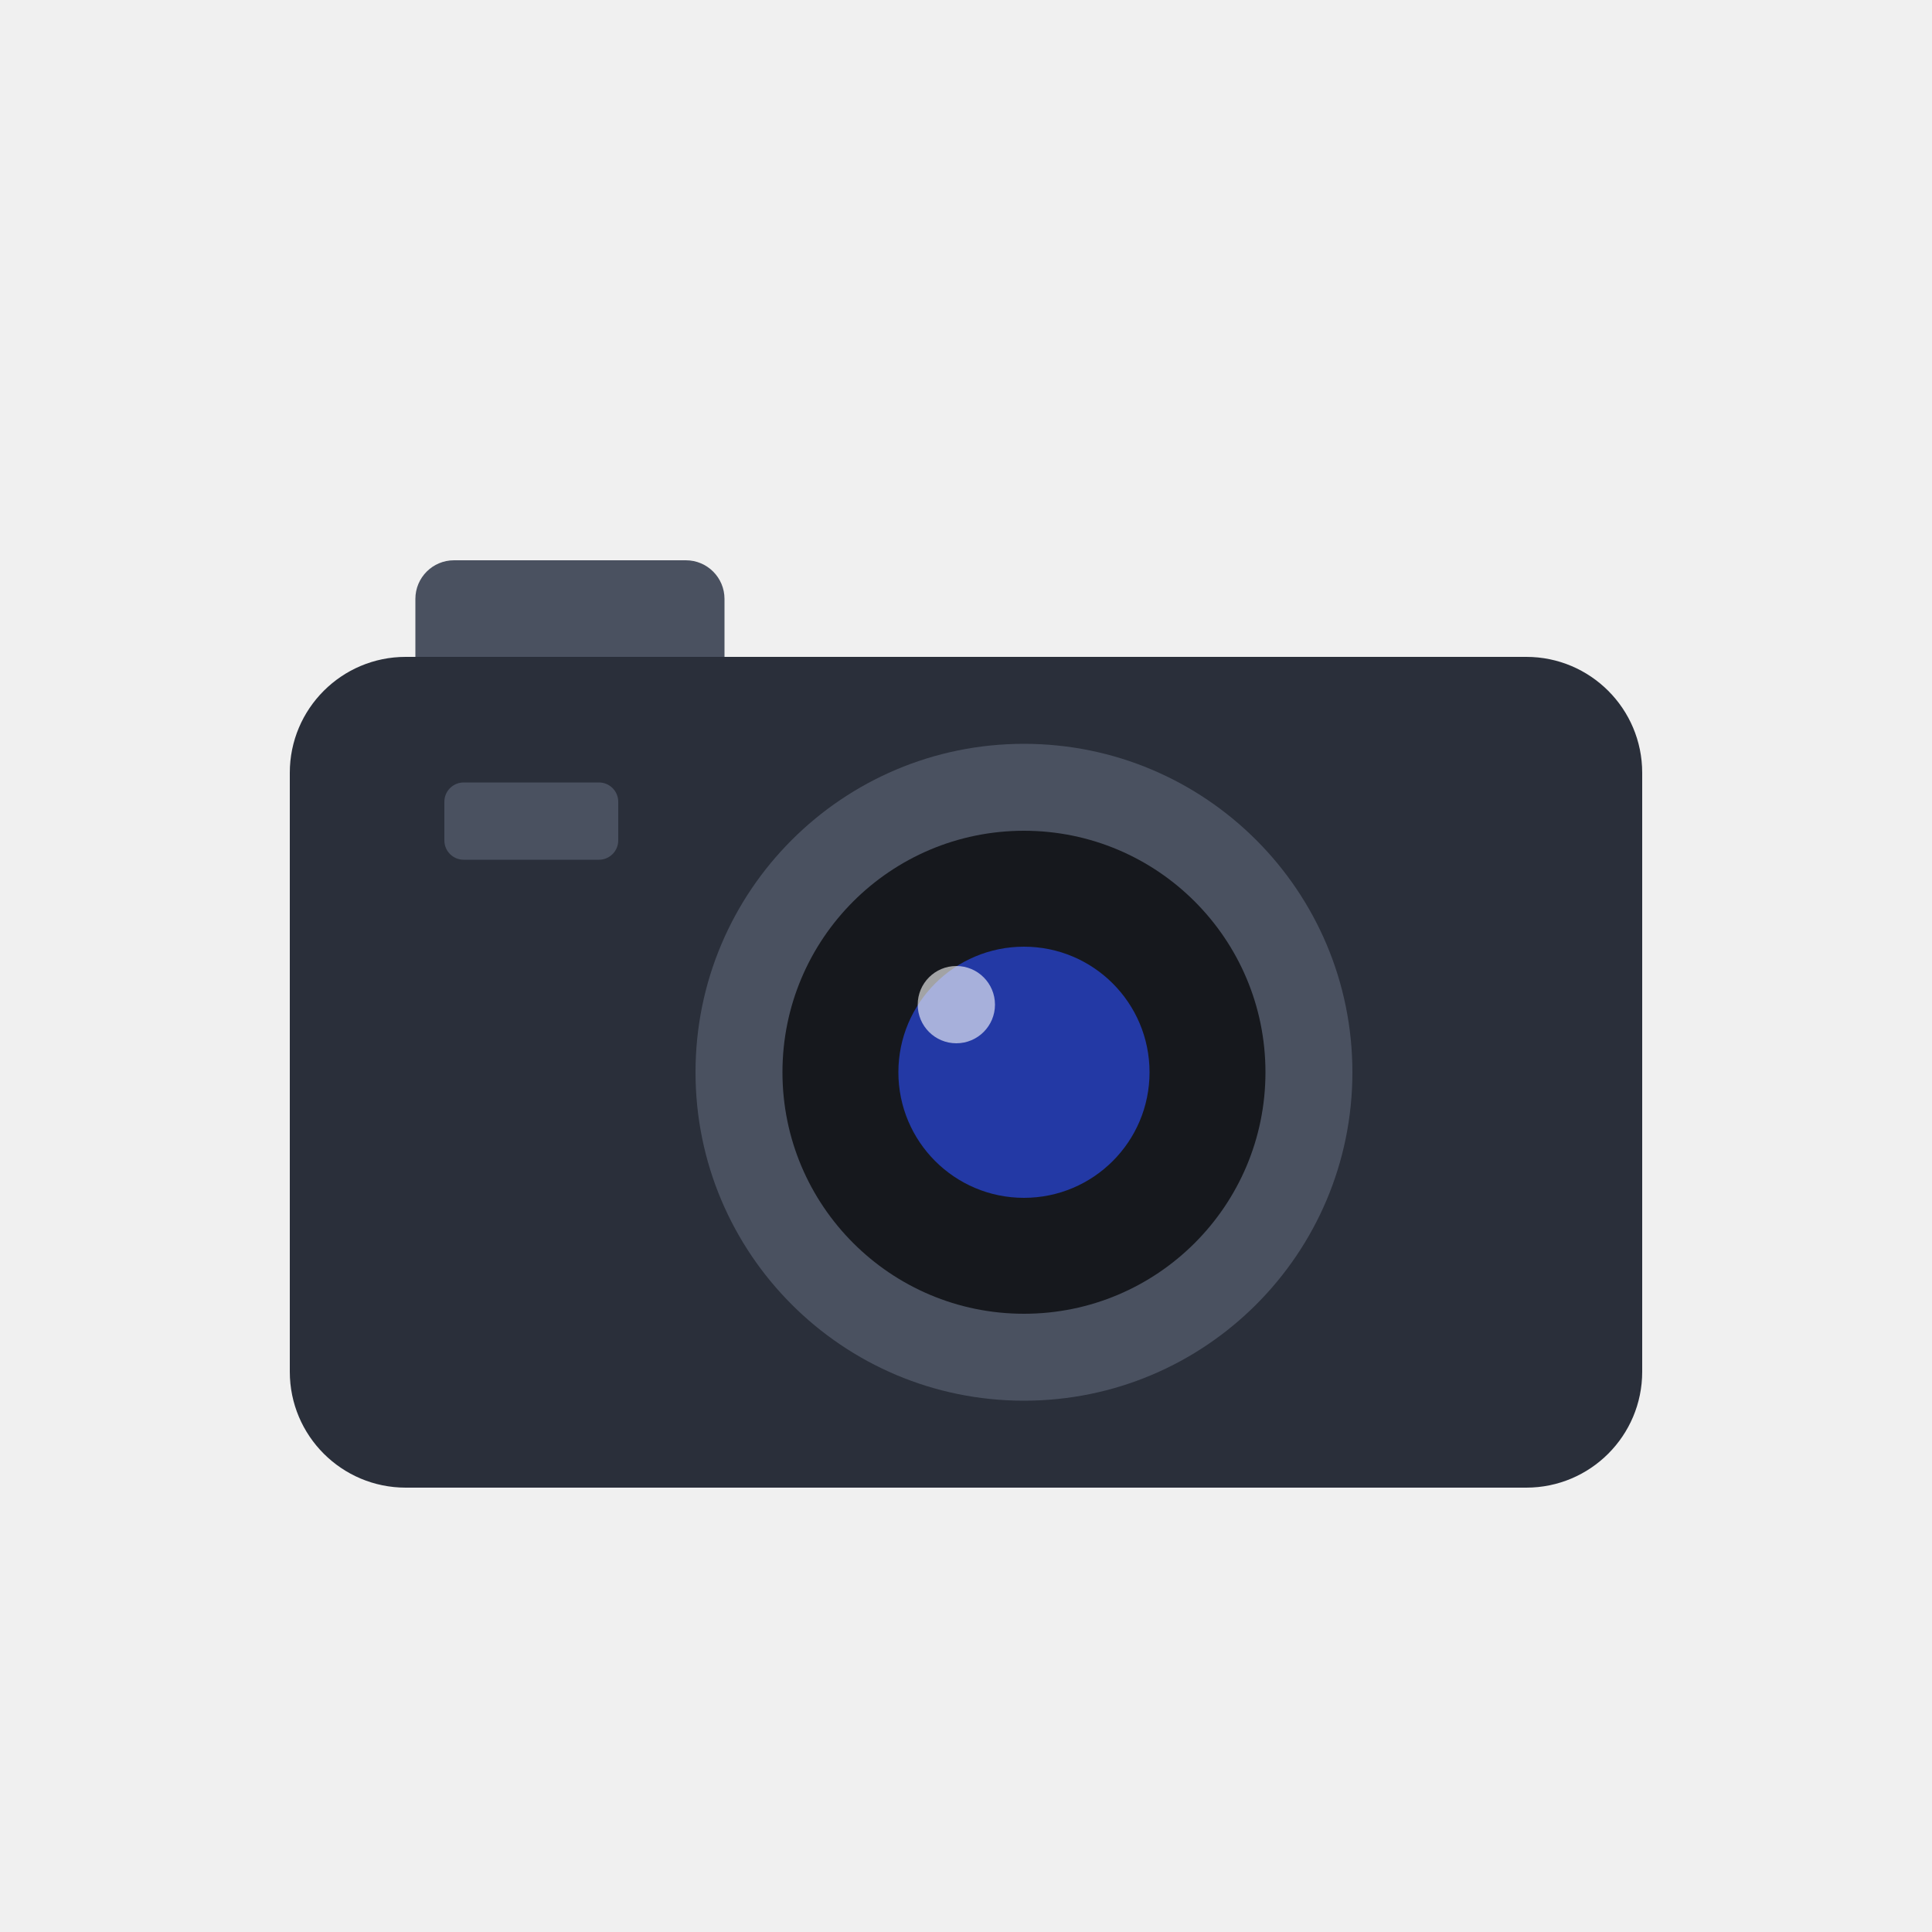
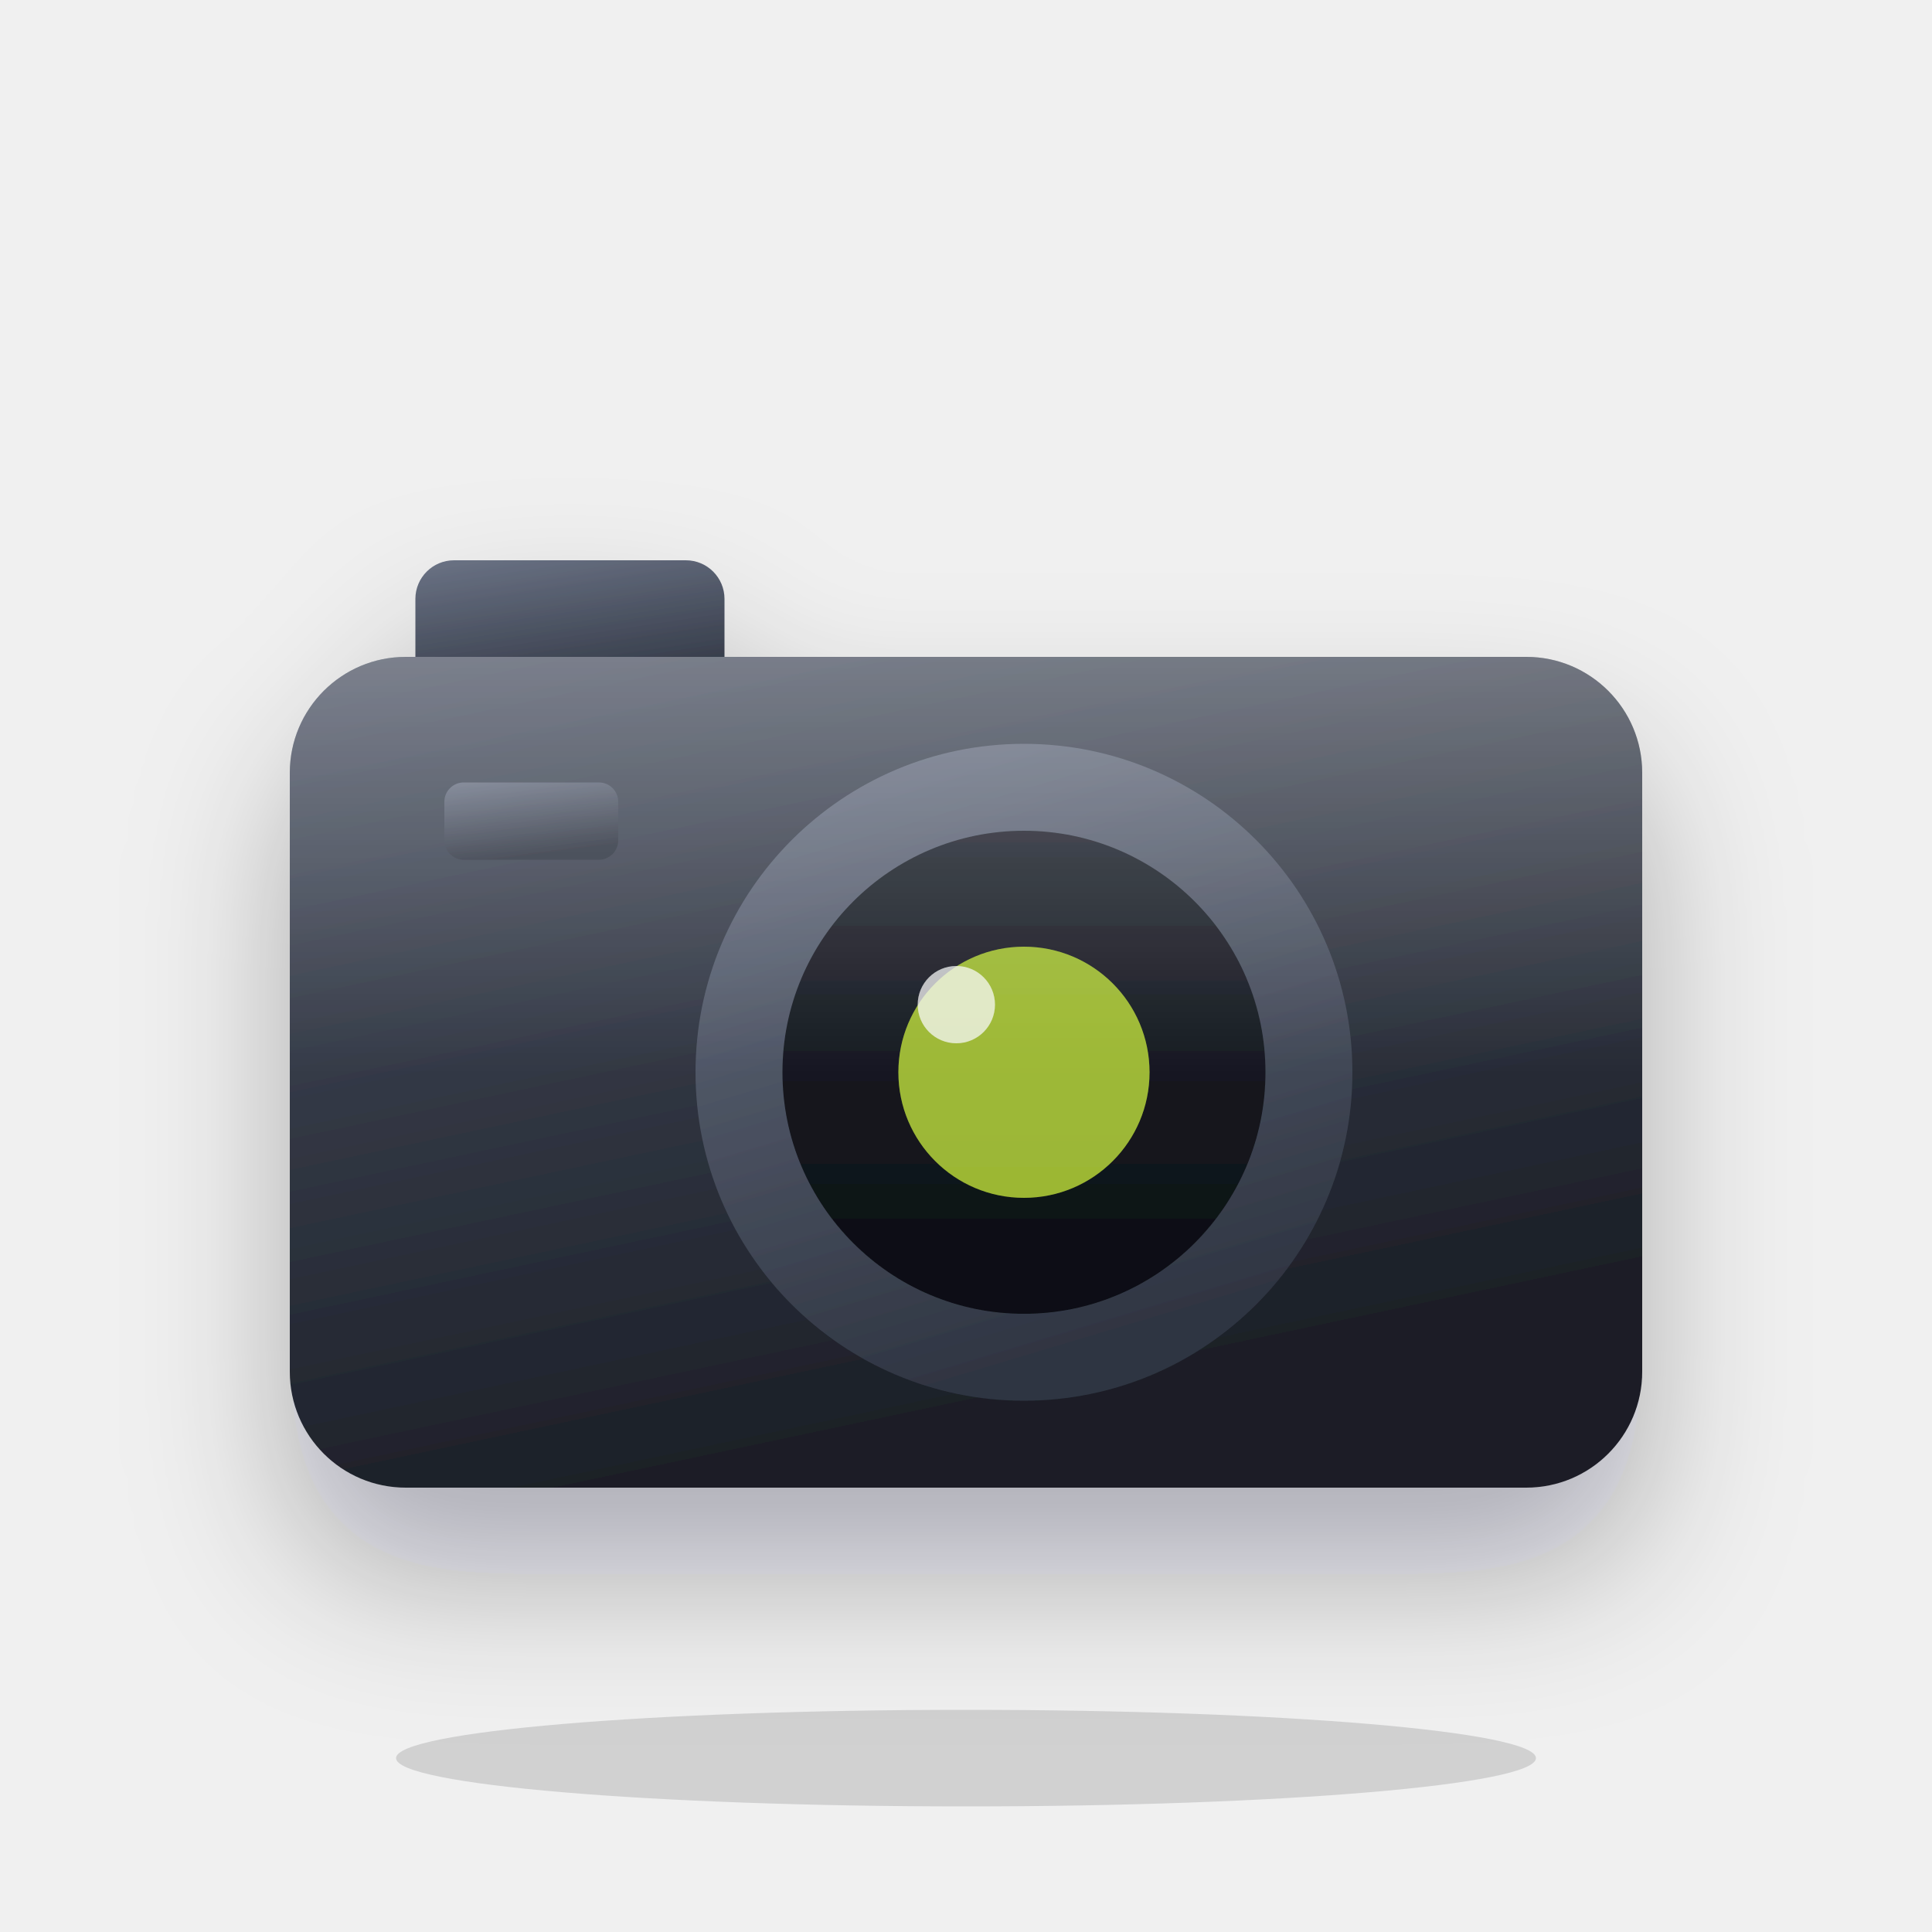
<svg xmlns="http://www.w3.org/2000/svg" viewBox="0 0 400 400" width="400" height="400" role="img">
-   <rect x="86" y="116" width="64" height="32" rx="8" fill="#4A5160" />
-   <rect x="60" y="136" width="280" height="172" rx="24" fill="#2A2F3A" />
-   <circle cx="212" cy="222" r="68" fill="#4A5160" />
-   <circle cx="212" cy="222" r="50" fill="#16181D" />
-   <circle cx="212" cy="222" r="26" fill="#2B4EFF" opacity=".6" />
-   <circle cx="198" cy="208" r="8" fill="#fff" opacity=".6" />
-   <rect x="92" y="162" width="36" height="16" rx="4" fill="#4A5160" />
+   <defs>
+     <linearGradient id="gb" x1="0" y1="0" x2="0.35" y2="1">
+       <stop offset="0" stop-color="#4A5263" />
+       <stop offset="1" stop-color="#1A1D25" />
+     </linearGradient>
+     <linearGradient id="gm" x1="0" y1="0" x2="0.3" y2="1">
+       <stop offset="0" stop-color="#6B7385" />
+       <stop offset="1" stop-color="#2F3542" />
+     </linearGradient>
+     <linearGradient id="gd" x1="0" y1="0" x2="0" y2="1">
+       <stop offset="0" stop-color="#20242E" />
+       <stop offset="1" stop-color="#0B0D12" />
+     </linearGradient>
+     <linearGradient id="gs" x1="0" y1="0" x2="1" y2="1">
+       <stop offset="0" stop-color="#232937" />
+       <stop offset="1" stop-color="#0E1117" />
+     </linearGradient>
+     <linearGradient id="gl" x1="0" y1="0" x2="0" y2="1">
+       <stop offset="0" stop-color="#fff" stop-opacity=".55" />
+       <stop offset=".5" stop-color="#fff" stop-opacity="0" />
+     </linearGradient>
+     <filter id="sh" x="-30%" y="-30%" width="160%" height="170%">
+       <feDropShadow dx="0" dy="18" stdDeviation="16" flood-color="#0B0D12" flood-opacity=".28" />
+     </filter>
+   </defs>
+   <ellipse cx="200" cy="364" rx="118" ry="10" fill="#0B0D12" opacity=".14" />
+   <g filter="url(#sh)">
+     <rect x="86" y="116" width="64" height="32" rx="8" fill="url(#gm)" />
+     <rect x="60" y="136" width="280" height="172" rx="24" fill="url(#gb)" />
+     <circle cx="212" cy="222" r="68" fill="url(#gm)" />
+     <circle cx="212" cy="222" r="50" fill="url(#gd)" />
+     <circle cx="212" cy="222" r="26" fill="#C6F432" opacity=".6" />
+     <circle cx="198" cy="208" r="8" fill="#fff" opacity=".6" />
+     <rect x="92" y="162" width="36" height="16" rx="4" fill="url(#gm)" />
+   </g>
+   <g opacity=".5" style="mix-blend-mode:screen">
+     <rect x="86" y="116" width="64" height="32" rx="8" fill="none" />
+     <rect x="60" y="136" width="280" height="172" rx="24" fill="url(#gl)" />
+     <circle cx="212" cy="222" r="68" fill="none" />
+     <circle cx="212" cy="222" r="50" fill="none" />
+     <circle cx="212" cy="222" r="26" fill="#C6F432" opacity=".6" />
+     <circle cx="198" cy="208" r="8" fill="#fff" opacity=".6" />
+     <rect x="92" y="162" width="36" height="16" rx="4" fill="none" />
+   </g>
</svg>
